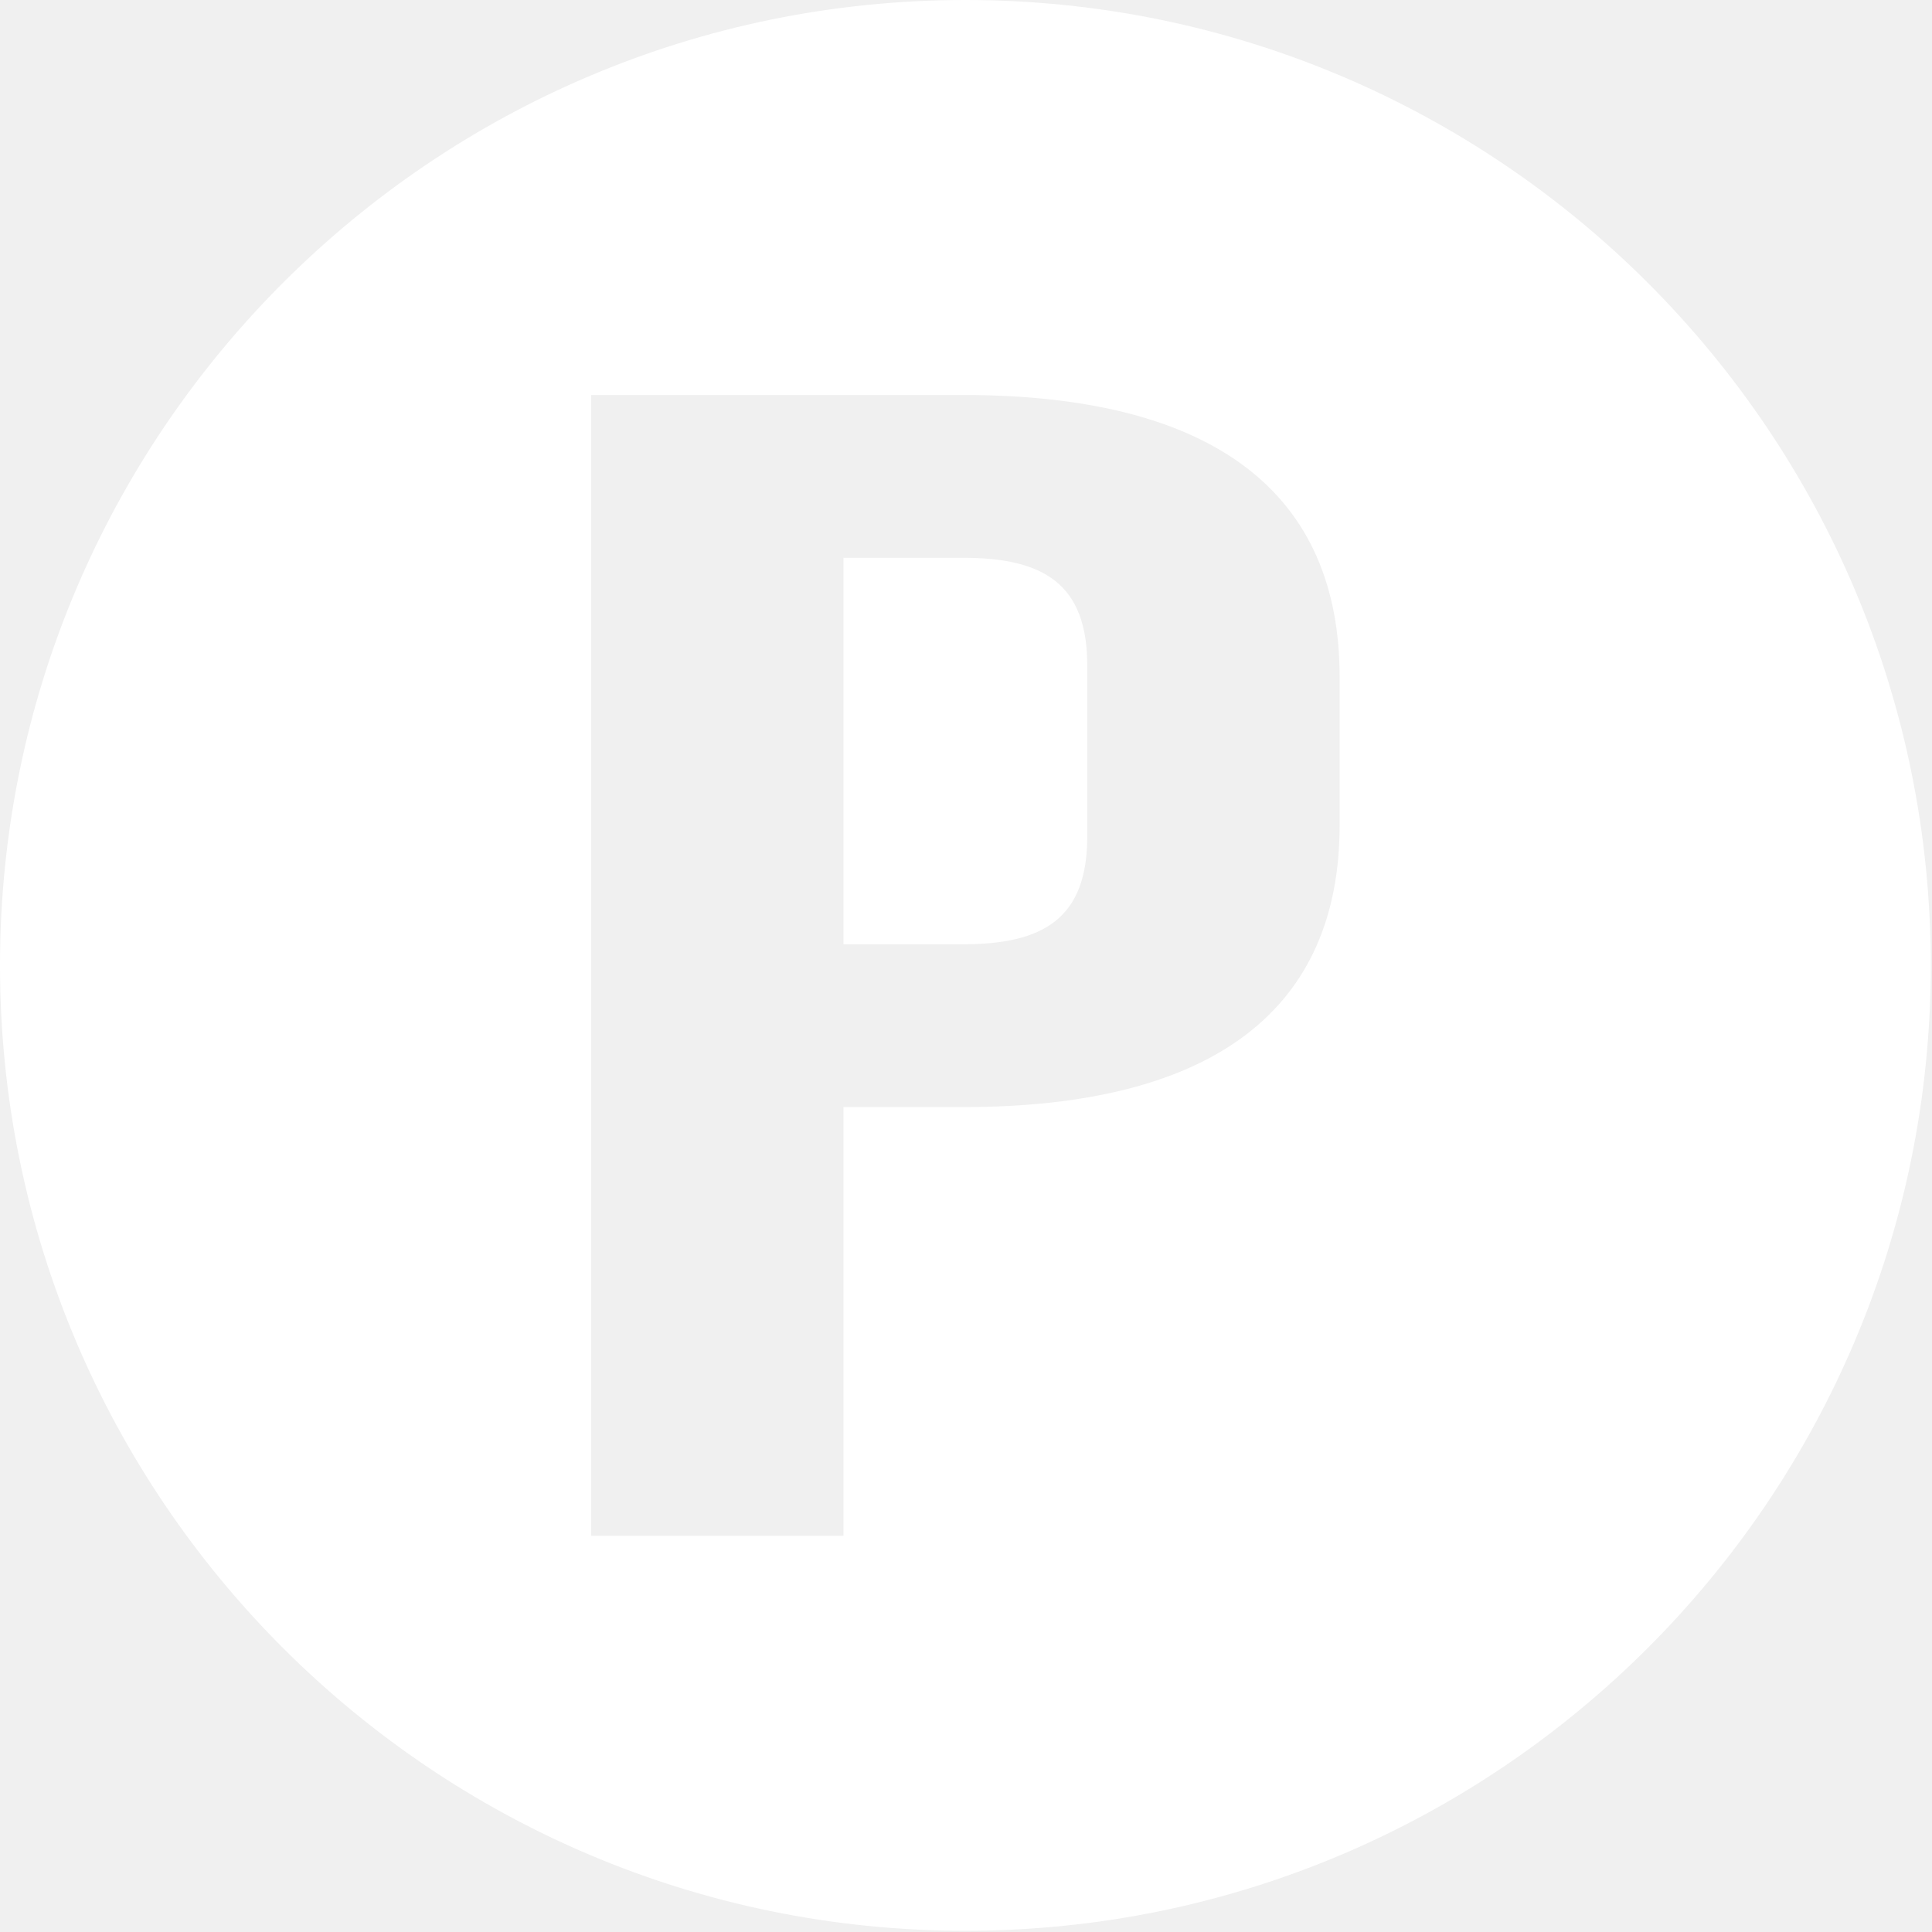
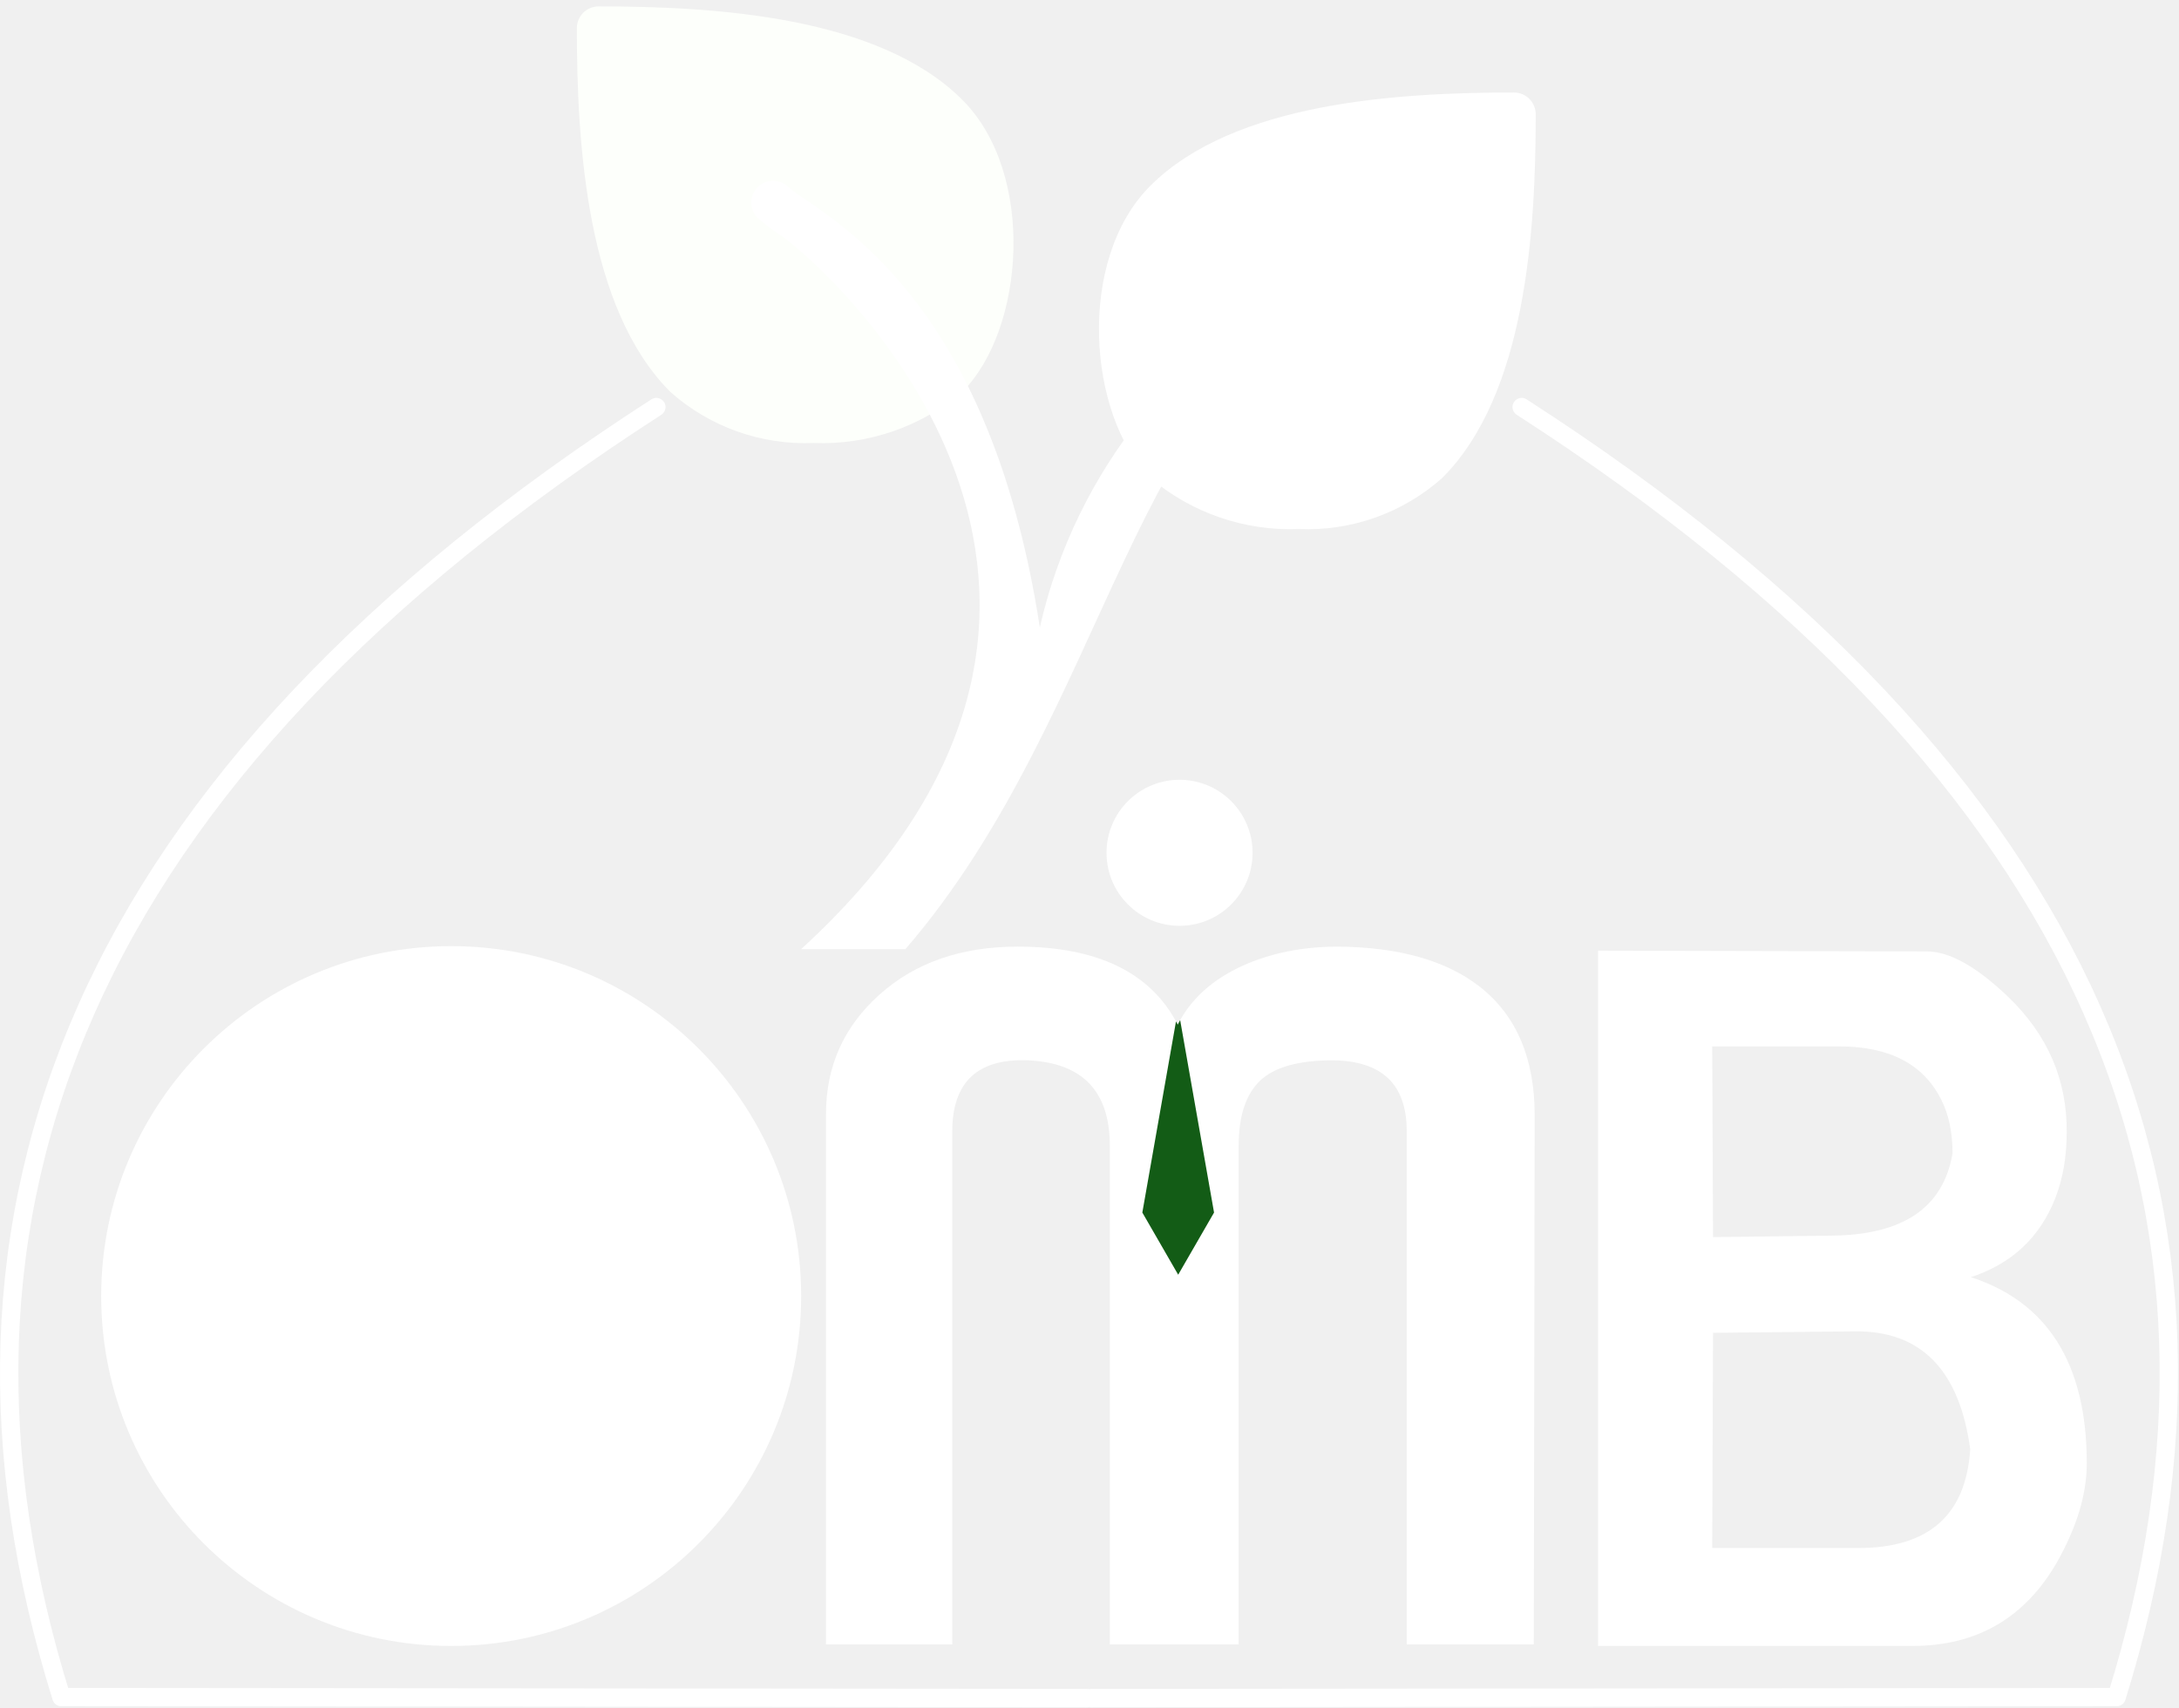
- <svg xmlns="http://www.w3.org/2000/svg" width="100%" height="100%" viewBox="0 0 1142 1142" version="1.1" xml:space="preserve" style="fill-rule:evenodd;clip-rule:evenodd;stroke-linejoin:round;stroke-miterlimit:1.414;">
-   <g transform="matrix(1,0,0,1,-7047.59,-669.521)">
-     <g transform="matrix(1,0,0,1,-0.780979,0)">
-       <g transform="matrix(1,0,0,1,45.4972,-28.5318)">
-         <path d="M7573.51,698.052C7888.45,698.052 8144.15,953.746 8144.15,1268.69C8144.15,1583.63 7888.45,1839.33 7573.51,1839.33C7258.57,1839.33 7002.87,1583.63 7002.87,1268.69C7002.87,953.746 7258.57,698.052 7573.51,698.052ZM7572.15,931.53L7352.29,931.53L7352.29,1605.85L7501.47,1605.85L7501.47,1352.45L7572.15,1352.45C7721.49,1352.45 7794.72,1293.75 7794.72,1185.85L7794.72,1098.13C7794.72,990.23 7721.49,931.531 7572.15,931.53ZM7572.15,1256.22L7501.47,1256.22L7501.47,1027.76L7572.15,1027.76C7619.72,1027.76 7645.55,1043.18 7645.55,1091.38L7645.55,1192.6C7645.55,1240.8 7619.72,1256.22 7572.15,1256.22Z" style="fill:white;" />
+ <svg xmlns="http://www.w3.org/2000/svg" width="100%" height="100%" viewBox="0 0 1040 815" version="1.1" xml:space="preserve" style="fill-rule:evenodd;clip-rule:evenodd;stroke-linecap:round;stroke-linejoin:round;stroke-miterlimit:1.5;">
+   <g>
+     <g>
+       <path d="M726.267,194.324c274.517,176.879 356.141,384.214 283.967,615.833l-489.244,0.454" style="fill:none;stroke:#fff;stroke-width:8.75px;" />
+       <path d="M313.261,194.324c-274.518,176.879 -356.141,384.214 -283.967,615.833l489.244,0.454" style="fill:none;stroke:#fff;stroke-width:8.75px;" />
+     </g>
+     <g>
+       <path d="M459.301,47.654c-39.983,-39.963 -118.226,-44.597 -173.588,-44.597c-5.738,0 -10.391,4.653 -10.391,10.391c0,55.383 4.634,133.625 44.597,173.61c18.763,16.71 43.289,25.466 68.392,24.418c25.884,1.02 51.21,-7.692 70.99,-24.418c29.78,-29.802 35.245,-104.158 0,-139.404Z" style="fill:#fdfffb;fill-rule:nonzero;" />
+       <path d="M722.582,44.163c-55.382,-0 -133.625,4.634 -173.609,44.597c-35.329,35.329 -29.78,109.581 -0,139.382c19.786,16.729 45.12,25.441 71.01,24.418c25.103,1.046 49.629,-7.71 68.392,-24.418c39.984,-39.984 44.597,-118.226 44.597,-173.609c-0.011,-5.73 -4.659,-10.37 -10.39,-10.37Z" style="fill:#fff;fill-rule:nonzero;" />
+     </g>
+     <path d="M382.367,453.098c184.893,-169.196 15.01,-323.867 -10.473,-341.291c-3.67,-2.343 -7.144,-4.977 -10.391,-7.876c-3.987,-4.128 -3.872,-10.706 0.255,-14.693c4.027,-3.89 10.411,-3.89 14.438,-0c2.346,1.984 4.832,3.797 7.439,5.424c27.016,18.474 90.649,62.012 112.657,204.822c17.007,-74.662 67.423,-137.348 136.701,-169.971c5.305,-2.496 11.637,-0.497 14.547,4.593c2.628,4.632 1.005,10.516 -3.627,13.146c-0.173,0.098 -0.351,0.191 -0.53,0.279l-1.683,0.79c-98.711,24.854 -111.934,191.822 -209.566,304.777l-49.767,0Z" style="fill:#fff;fill-rule:nonzero;" />
+     <circle cx="215.336" cy="618.702" r="167.042" style="fill:#fff;" />
+     <g>
+       <g>
+         <path d="M394.243,531.713c0,-22.702 8.519,-41.681 25.555,-56.934c17.036,-15.253 38.989,-22.88 65.859,-22.88c38.228,-0 63.713,12.415 76.456,37.247c6.094,-12.061 16.344,-21.403 30.748,-28.024c13.574,-6.149 28.809,-9.223 45.707,-9.223c29.086,0.236 51.663,6.621 67.73,19.155c17.451,13.717 26.177,34.173 26.177,61.369l-0.415,252.569l-60.666,-0l0,-245.12c0,-22.23 -11.773,-33.463 -35.319,-33.699c-16.344,-0 -27.909,3.251 -34.696,9.755c-6.787,6.503 -10.18,16.85 -10.18,31.039l0,238.025l-61.497,-0l0,-238.025c0,-26.014 -13.019,-39.612 -39.058,-40.794c-24.1,-0.946 -36.15,10.405 -36.15,34.054l-0,244.765l-60.251,-0l0,-253.279Z" style="fill:#fff;fill-rule:nonzero;" />
+         <clipPath id="_clip1">
+           <path d="M394.243,531.713c0,-22.702 8.519,-41.681 25.555,-56.934c17.036,-15.253 38.989,-22.88 65.859,-22.88c38.228,-0 63.713,12.415 76.456,37.247c6.094,-12.061 16.344,-21.403 30.748,-28.024c13.574,-6.149 28.809,-9.223 45.707,-9.223c29.086,0.236 51.663,6.621 67.73,19.155c17.451,13.717 26.177,34.173 26.177,61.369l-0.415,252.569l-60.666,-0l0,-245.12c0,-22.23 -11.773,-33.463 -35.319,-33.699c-16.344,-0 -27.909,3.251 -34.696,9.755c-6.787,6.503 -10.18,16.85 -10.18,31.039l0,238.025l-61.497,-0l0,-238.025c0,-26.014 -13.019,-39.612 -39.058,-40.794c-24.1,-0.946 -36.15,10.405 -36.15,34.054l-0,244.765l-60.251,-0l0,-253.279Z" clip-rule="nonzero" />
+         </clipPath>
+         <g clip-path="url(#_clip1)">
+           <path d="M562.33,481.64l17.114,97.205l-17.114,29.675l-17.114,-29.675l17.114,-97.205Z" style="fill:#135c16;" />
+         </g>
+         <path d="M995.982,698.604c0,14.641 -4.731,30.345 -14.194,47.112c-15.345,26.685 -38.362,40.028 -69.052,40.028l-149.996,-0l-0,-331.912l156.901,0.354c10.742,-0 23.657,7.202 38.746,21.608c18.926,18.183 28.261,39.791 28.005,64.824c-0,11.571 -1.79,21.962 -5.371,31.172c-7.417,19.128 -21.227,31.88 -41.431,38.256l-0,-0.708c37.595,11.808 56.392,41.563 56.392,89.266Zm-64.065,-148.068c0,-9.918 -1.79,-18.42 -5.37,-25.504c-8.44,-17.003 -24.68,-25.505 -48.72,-25.505l-60.613,0l0.384,91.037l56.392,-0.709c34.271,-0.236 53.58,-13.342 57.927,-39.319Zm8.44,141.337c-5.115,-37.784 -23.401,-56.558 -54.858,-56.322l-67.901,0.708l-0.384,102.727l69.819,-0c33.504,-0 51.278,-15.705 53.324,-47.113Z" style="fill:#fff;fill-rule:nonzero;" />
      </g>
+       <circle cx="562.978" cy="407.107" r="34.854" style="fill:#fff;" />
    </g>
  </g>
</svg>
